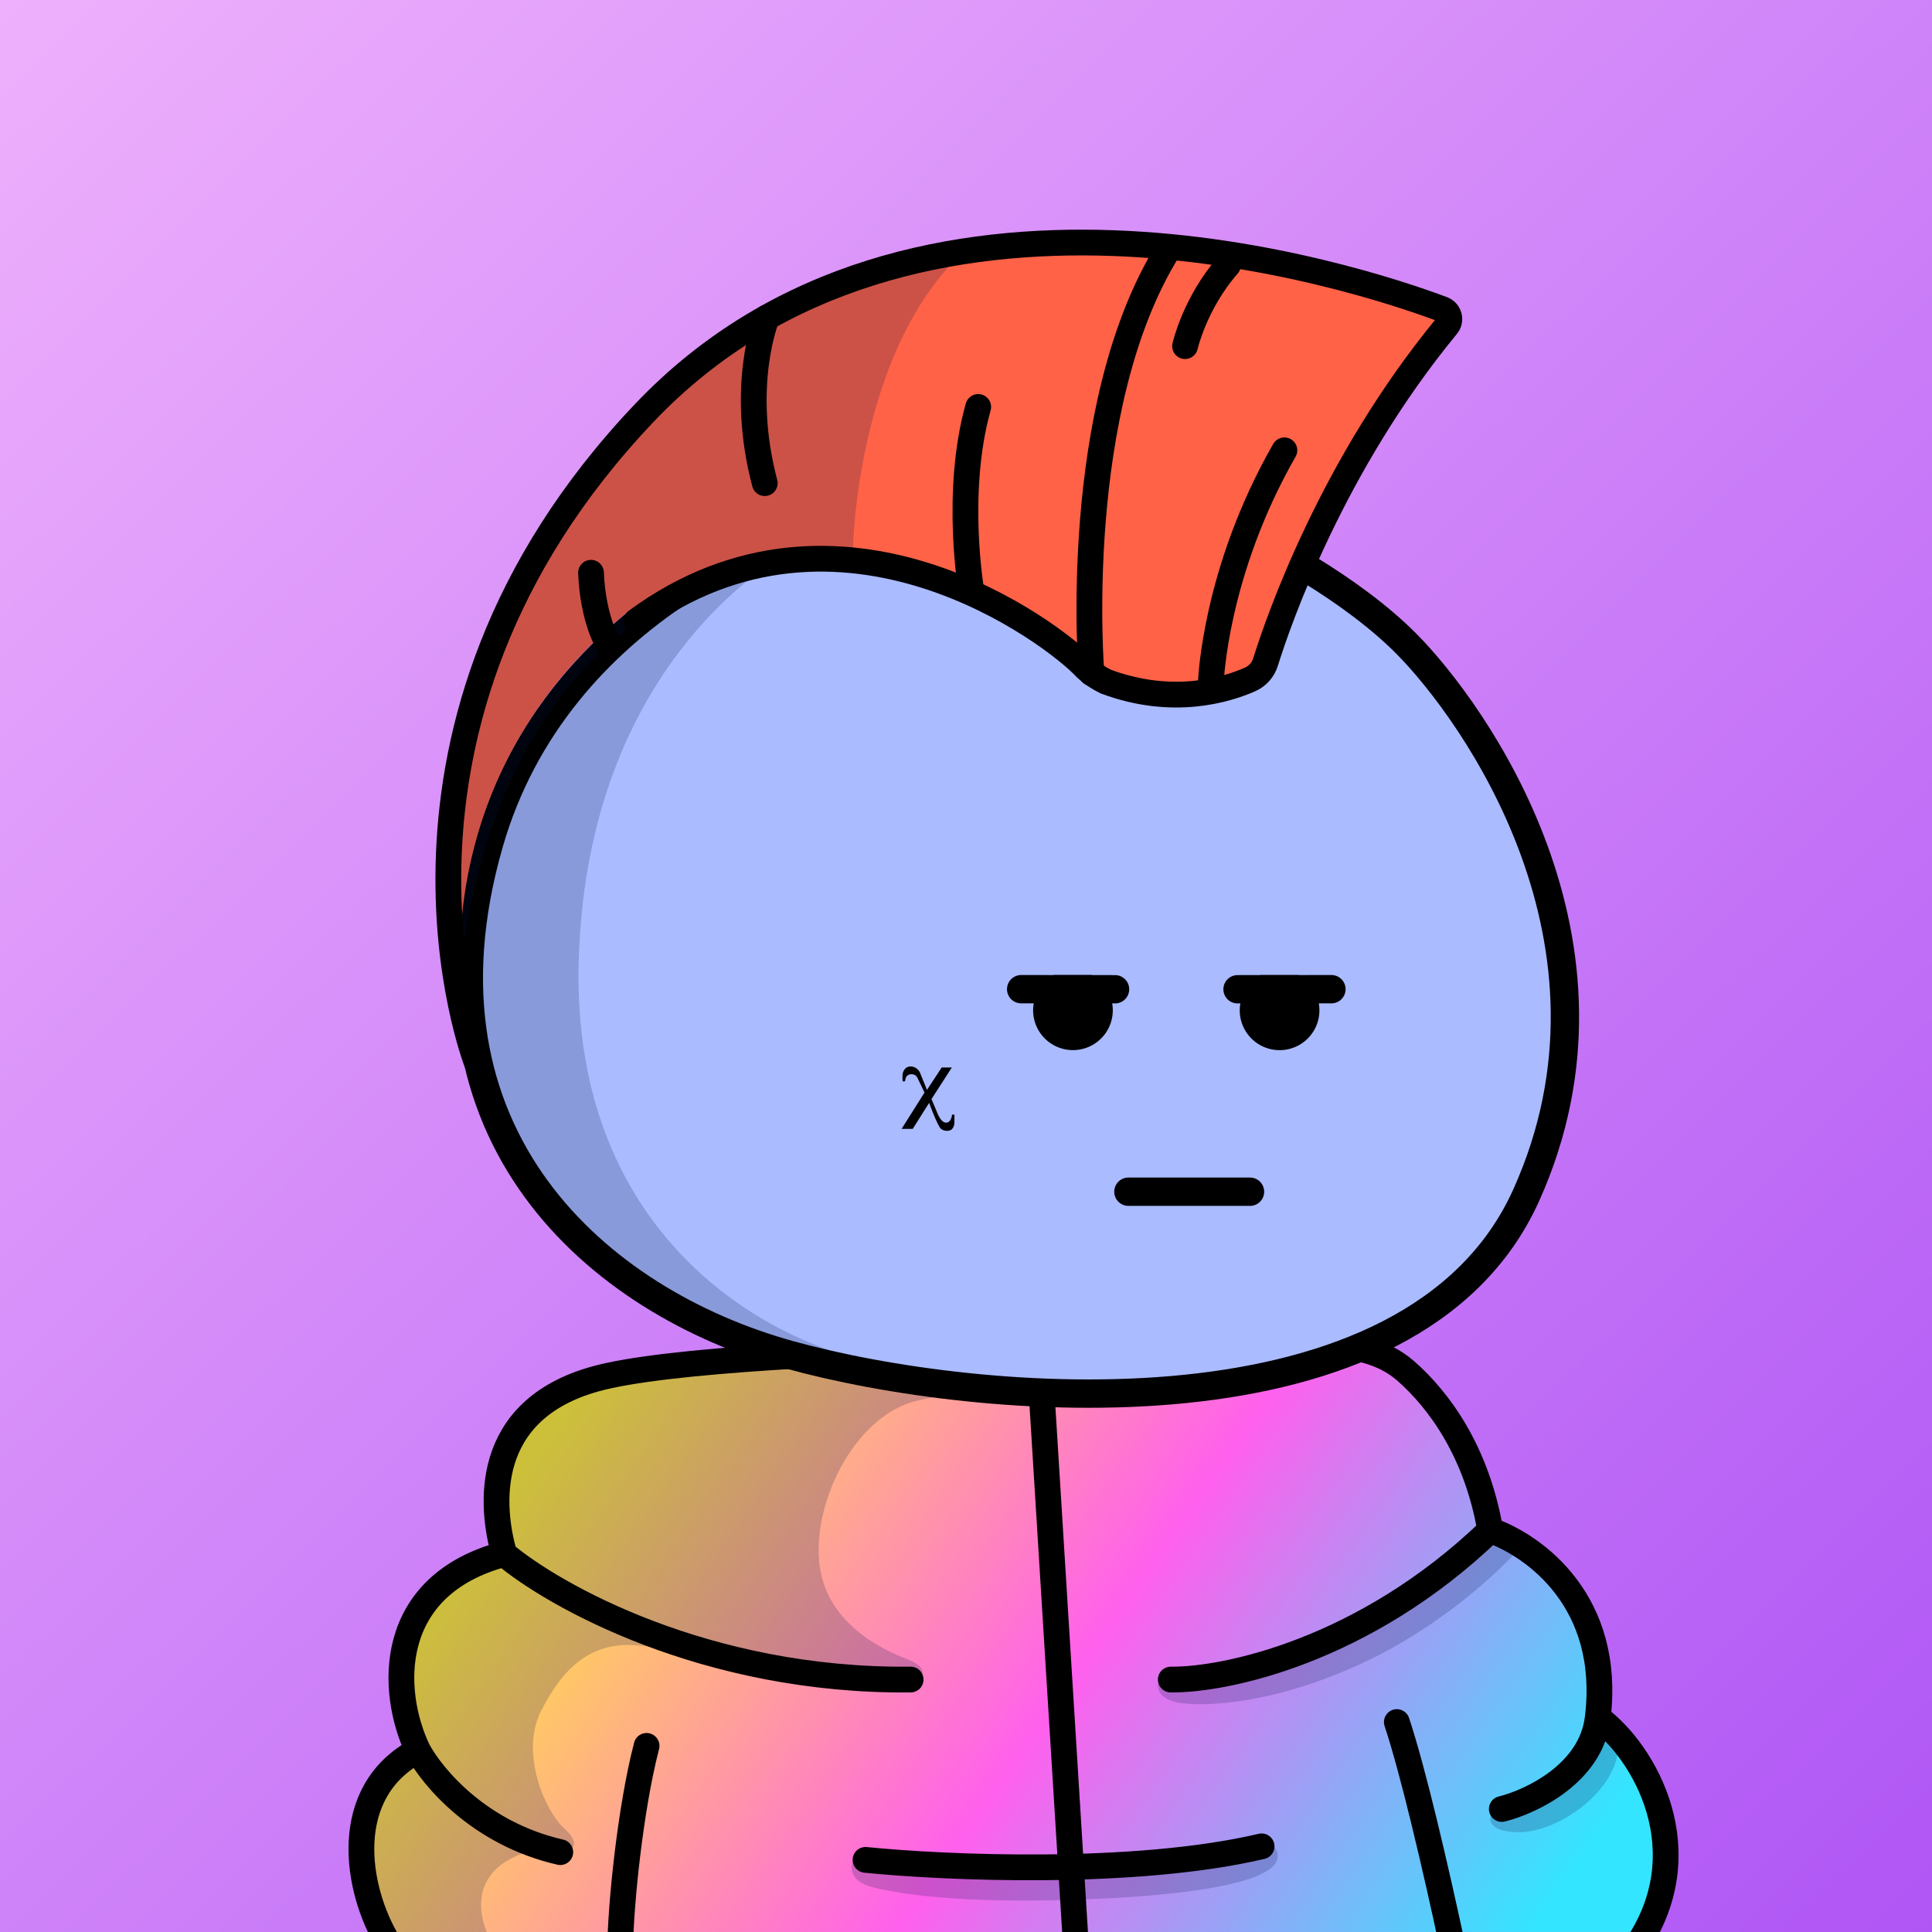
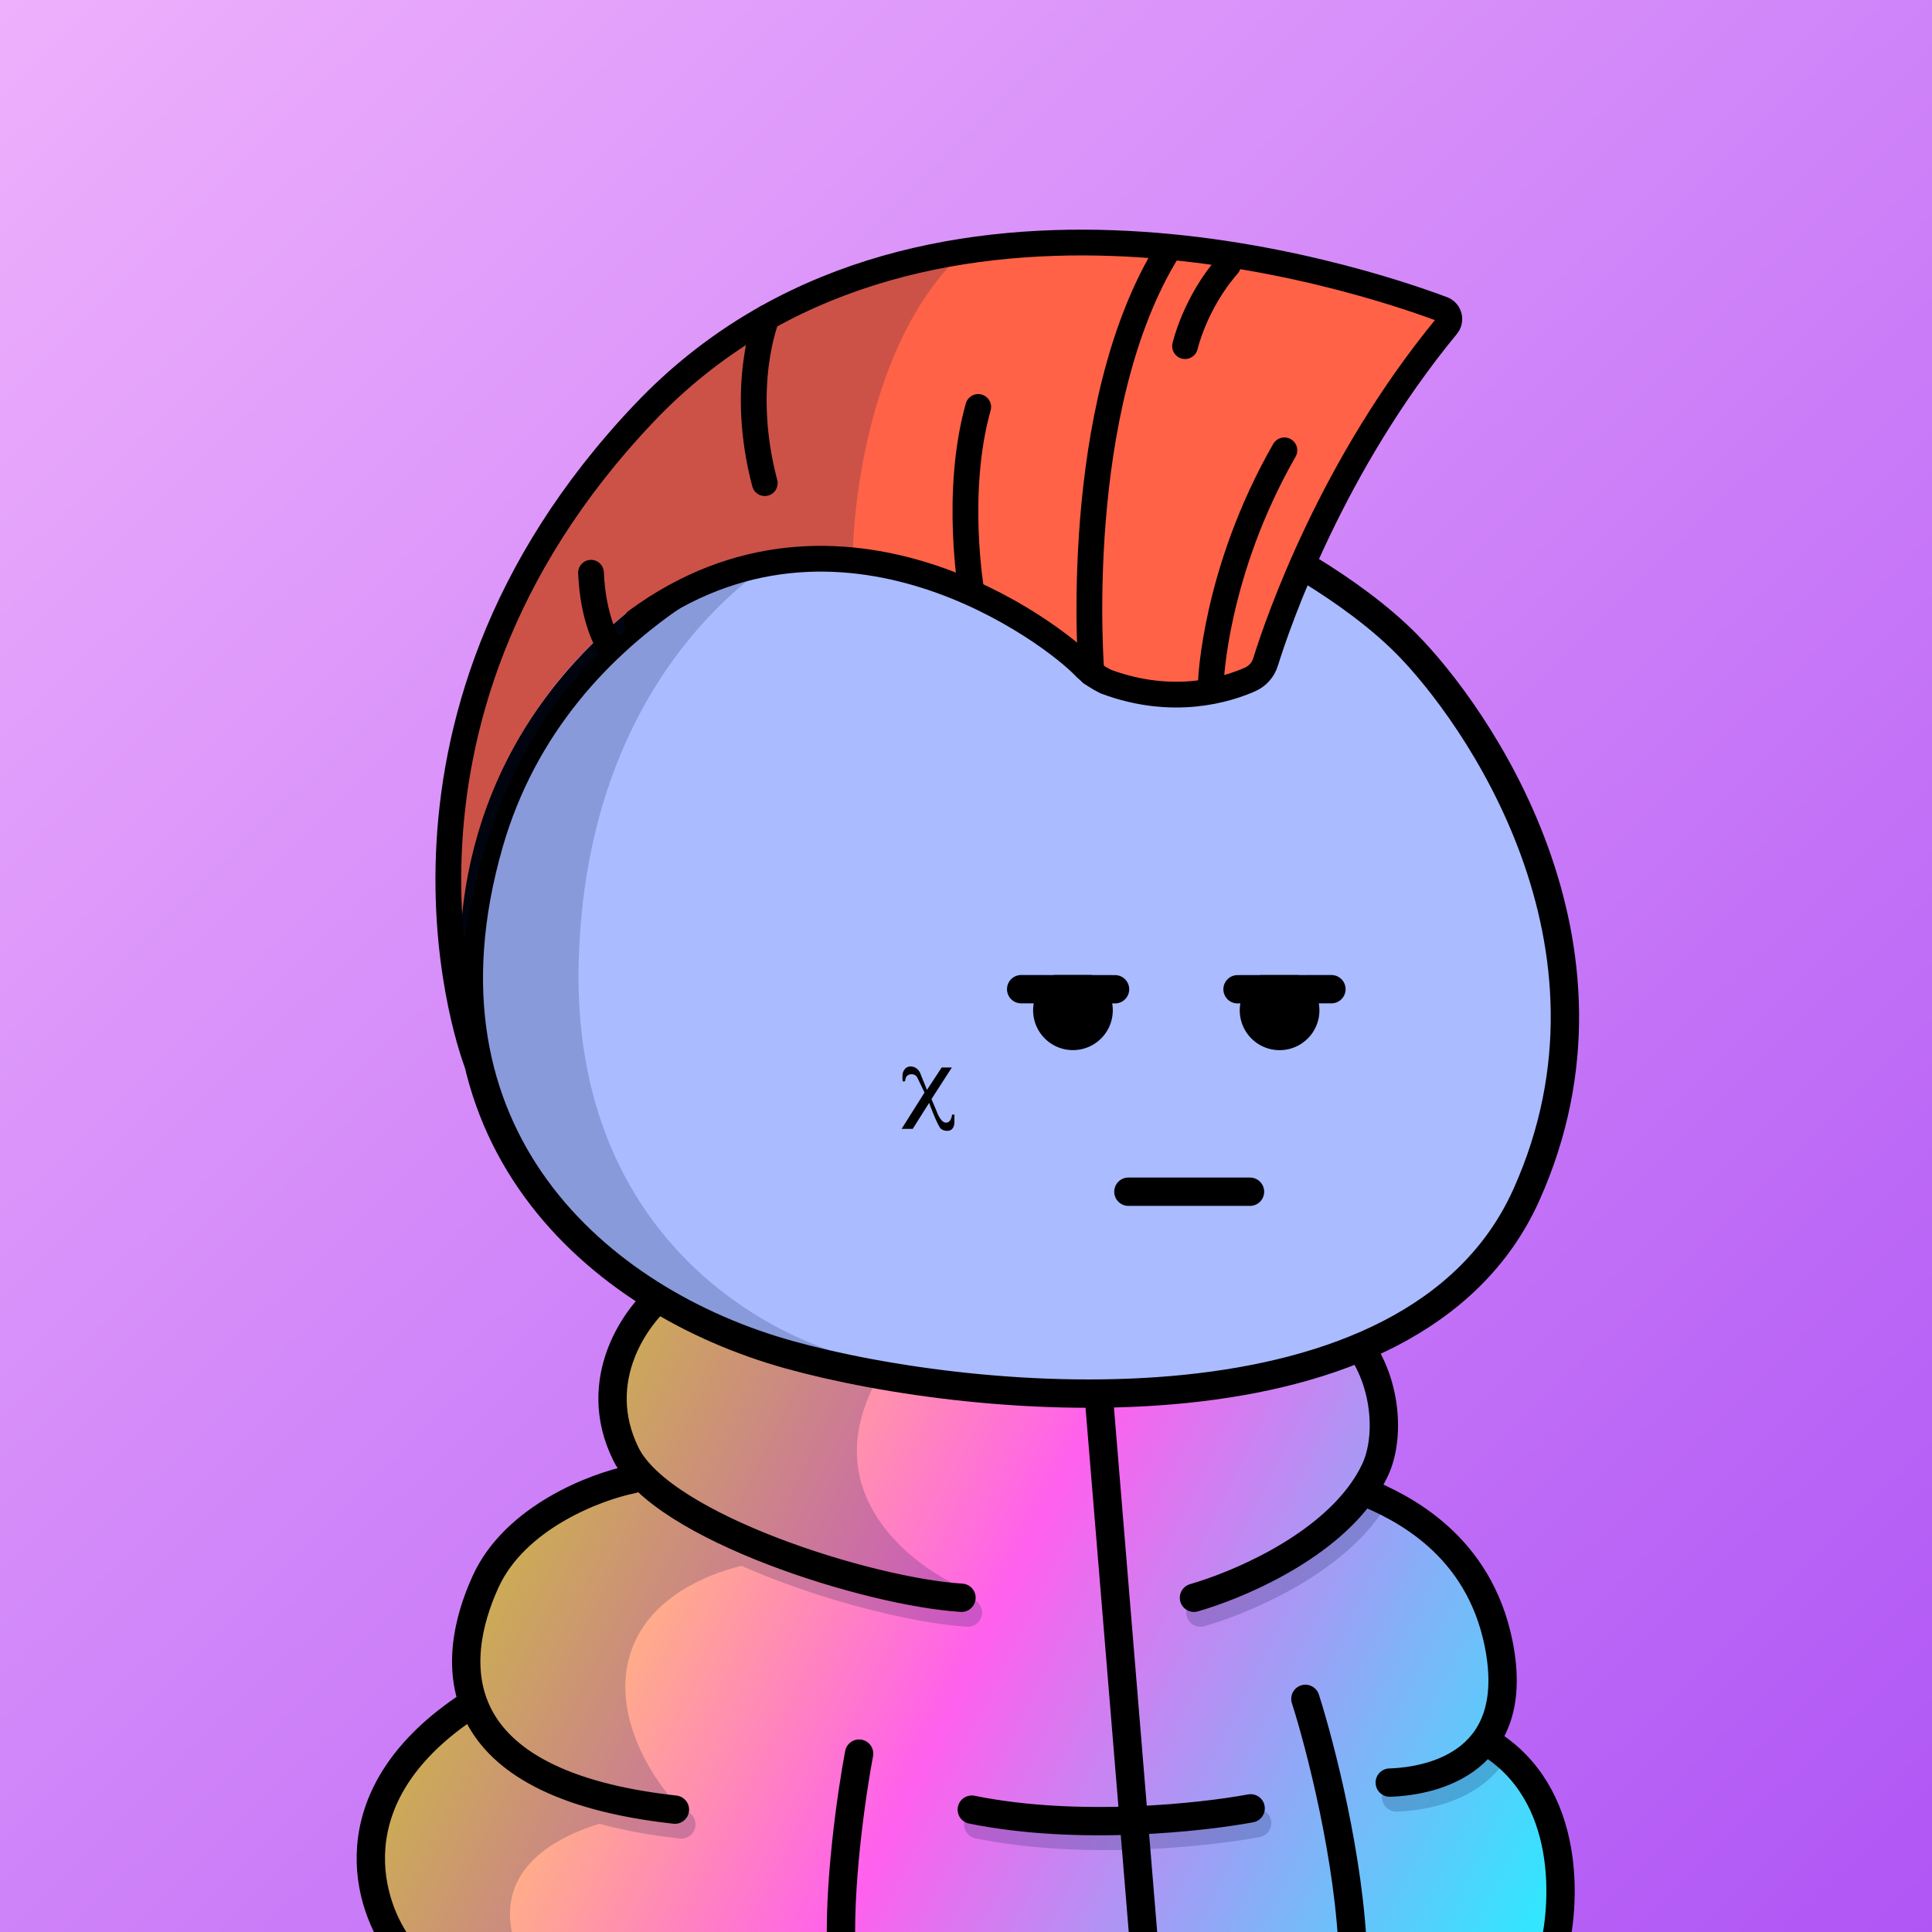
<svg xmlns="http://www.w3.org/2000/svg" preserveAspectRatio="xMidYMin meet" fill="none" viewBox="0 0 1500 1500">
  <g>
    <path fill="url(#prefix__paint0_linear_53_30461)" d="M0 0h1500v1500H0z" />
    <defs>
      <linearGradient id="prefix__paint0_linear_53_30461" x1="0" y1="0" x2="1500" y2="1533.5" gradientUnits="userSpaceOnUse">
        <stop stop-color="#EEB0FC" />
        <stop offset="1" stop-color="#AF55F5" />
      </linearGradient>
    </defs>
-     <g clip-path="url(#prefix__clip0_53_27868)">
-       <path d="M295.8 1500s-47.94-91.54 28.64-134.76c0 0-62-101.54 67.13-159.88 0 0-37.4-104.09 81.15-137.65 0 0 144.28-18.07 334.85-18.07 0 0 171.93-9.14 272.93 4.86 0 0 48.6 26.91 76.51 133.04 0 0 102.26 45.87 83.4 145.87 0 0 95.08 77.12 34 166.56l-978.61.03z" fill="url(#prefix__paint0_linear_53_27868)" />
-       <path d="M413.5 1436.5c-54 14.8-41.833 56.83-29 76H309c-8.833-12.83-26.5-48.1-26.5-86.5s29.667-63.33 44.5-71l-18-50c3.833-14.67 16.4-49.7 36-72.5 18.829-21.9 42.242-22.8 52.773-20.32-4.833-2.49-11.288-20.19-5.773-77.18 6-62 116.5-77.5 171-77.5l241.5-11 7 36c-17.167-2.17-61.1-4.2-99.5 5-48 11.5-80.5 77.5-76 125s48.5 68 69 76c16.4 6.4 11.5 13.67 7 16.5-49.667-3.83-159.1-14.1-199.5-24.5-50.5-13-74.5 13.5-92 47s3 79 17.5 92c11.6 10.4 7.5 15.67 4 17h-28.5zM678.5 1465.5c-20-4.8-18.667-17-15.5-22.5l169.5 1.5 157-10.5c19 28-73 38.5-157 41s-129-3.5-154-9.5zM913 1321.5c-15.2-3.6-15-12.83-13-17l49-6.5c2.333-3.33 20.5-12.3 74.5-21.5s109.83-61.5 131-86.5l25.5 11.5c-14.33 17-57.5 58.1-115.5 86.5-72.5 35.5-132.5 38-151.5 33.5zM1179.5 1422.5c-23.2 0-24-9.67-21.5-14.5 37.6-11.6 66.67-41.83 76.5-55.5 8.5-9.83 24.8-22.5 22 5.5-3.5 35-48 64.5-77 64.5z" fill="#001647" fill-opacity=".2" />
-       <path d="M1084.5 1337c12.33 37 29.5 110.3 43.5 175.5m-646.5 0c.333-32.83 7.7-107.6 20.5-157M301.5 1508.5c-25.5-42-37.6-117.3 23-149.5m0 0c-22-46-25-128.1 67-152.5m-67 152.5c11.333 20.83 47.5 64.6 110.5 79m-43.5-231.5c-10.5-36.17-17.4-111.6 71-136 53.112-14.66 199.972-21.87 344-24.82m-415 160.82c38.167 32.17 156.3 99.1 315.5 97.5m450-116c-10.37-60.53-39.49-100.92-65.94-123.9-17.73-15.41-41.66-19.79-65.15-19.96-61.49-.42-140.02-.09-219.41 1.54M1157 1188c35.17 12.5 94.3 55.9 83.5 145.5M1157 1188c-97.6 94-206 116.5-248 116m331.5 29.5c35.83 26.17 81.7 104.2 28.5 180m-28.5-180c-4.8 43.2-51.67 65.33-74.5 71m-330.5 109l-29-467.82M672 1444c61.333 6.17 208.7 12.7 307.5-10.5" stroke="#000" stroke-width="20" stroke-linecap="round" />
+     <g clip-path="url(#clip0_483_532)">
+       <path d="M366.5 1327.5C264.5 1394.3 286.333 1481.33 310 1516.5L1208 1510C1237.2 1434.8 1183.17 1369.33 1152.5 1346C1198.9 1256 1109.83 1182.17 1059.5 1156.5C1089.1 1116.1 1063.83 1061 1047.5 1038.5C819.5 1116.1 602.5 1048.83 522.5 1005.5C452.9 1045.5 475.833 1117.83 496 1149C358.8 1177.8 352.5 1280 366.5 1327.5Z" fill="url(#paint0_linear_483_532)" />
+       <path d="M1069.32 1160.2C1064.35 1156.71 1057.49 1157.91 1054 1162.88C1039.23 1183.91 1016.26 1201.27 992.35 1214.66C968.55 1227.99 944.65 1236.92 928.96 1241.44C923.12 1243.12 919.75 1249.21 921.43 1255.05C923.11 1260.89 929.2 1264.26 935.04 1262.58C952.15 1257.66 977.65 1248.11 1003.1 1233.85C1028.44 1219.66 1054.57 1200.33 1072 1175.52C1075.49 1170.55 1074.29 1163.69 1069.32 1160.2Z" fill="#001647" fill-opacity="0.2" />
+       <path d="M1164.1 1354.75C1159.24 1351.11 1152.34 1352.1 1148.7 1356.96C1133.03 1377.87 1104.14 1383.83 1083.64 1384.51C1077.57 1384.71 1072.81 1389.8 1073.01 1395.87C1073.21 1401.94 1078.3 1406.7 1084.37 1406.5C1106.4 1405.77 1144.34 1399.48 1166.31 1370.15C1169.95 1365.29 1168.97 1358.39 1164.1 1354.75Z" fill="#001647" fill-opacity="0.2" />
+       <path d="M974 1404.68C955.73 1408.06 923.06 1412.42 884.83 1413.9C846.05 1415.41 802.01 1413.94 761.7 1405.72C755.75 1404.51 749.94 1408.35 748.72 1414.3C747.51 1420.25 751.35 1426.06 757.3 1427.28C799.95 1435.98 845.9 1437.43 885.68 1435.89C924.97 1434.36 958.69 1429.89 978 1426.32C983.97 1425.21 987.92 1419.48 986.82 1413.5C985.72 1407.53 979.98 1403.58 974 1404.68Z" fill="#001647" fill-opacity="0.2" />
+       <path d="M526 1158.5L571 1186L615.26 1203.5L680 1225L731.5 1232.5L752.18 1235C707.21 1216.67 630.42 1157.5 683 1067.5L509.66 1009L484 1061.5L480 1115L501 1137.5L526 1158.5Z" fill="#001647" fill-opacity="0.2" />
+       <path d="M575.64 1215.68C588.5 1221.37 601.86 1226.63 615.26 1231.41C664.47 1248.96 716.66 1260.84 750.81 1262.98C756.87 1263.36 762.1 1258.75 762.48 1252.69C762.86 1246.63 758.25 1241.41 752.19 1241.03C720.76 1239.07 670.68 1227.82 622.65 1210.7C574.19 1193.42 530.41 1171.05 509.66 1148.1C505.59 1143.59 498.63 1143.24 494.12 1147.32C493.29 1148.07 492.61 1148.91 492.06 1149.82L491.49 1149.51L400.99 1186.01L372.99 1242.51L360.99 1305.51L372.66 1327.65C371.89 1327.77 371.12 1327.97 370.37 1328.26L363.99 1321.01L321.49 1356.01L287 1432L300.5 1513H401C381.17 1457.08 423.35 1428.94 465.37 1415.96C483.49 1420.94 504.21 1424.83 527.79 1427.43C533.83 1428.1 539.26 1423.74 539.93 1417.7C540.6 1411.66 536.24 1406.23 530.2 1405.56C520.59 1404.5 511.58 1403.23 503.1 1401.77L493.44 1398.36L525.99 1401.49C506.16 1380.99 471.49 1327.59 491.49 1277.99C506.17 1241.57 544.58 1223.41 575.63 1215.67L575.64 1215.68Z" fill="#001647" fill-opacity="0.2" />
+       <path d="M1013.5 1319C1024.83 1354.33 1048.1 1443.9 1050.5 1519.5M667 1361.5C661.166 1392.33 650.3 1467.1 653.5 1519.5M1205 1519.5C1216 1480.17 1221.2 1391.6 1154 1352M1079 1384C1114 1382.83 1181.89 1367 1163.5 1276C1148.04 1199.52 1089.25 1170.37 1058 1157.7M926.999 1240.5C959.802 1231.06 1025.8 1203.54 1058 1157.7M1058 1157.7C1061.62 1152.53 1064.82 1147.13 1067.5 1141.5C1080.32 1114.5 1076.3 1065.5 1047.5 1035.5C1019.19 1047.48 944.091 1070.65 852.5 1076.66M746.499 1240.5C674.499 1236 514.065 1185.63 485.999 1129C457.5 1071.5 493.833 1020 517.999 1002C574.999 1028.17 715.399 1080 820.999 1078C831.68 1077.8 842.194 1077.34 852.5 1076.66M491 1148.5C462.5 1154.17 399.8 1178 377 1228C348.5 1290.5 343 1385 524 1405M311.5 1513.5C285.667 1480.17 259.201 1396.2 360 1327M852.5 1076.66L880.255 1413.39M880.255 1413.39L889 1519.5M880.255 1413.39C919.011 1411.89 952.211 1407.48 971 1404M880.255 1413.39C840.971 1414.92 795.978 1413.46 754.5 1405" stroke="black" stroke-width="22" stroke-linecap="round" />
    </g>
    <defs>
-       <linearGradient id="prefix__paint0_linear_53_27868" x1="461" y1="1064" x2="1157" y2="1546" gradientUnits="userSpaceOnUse">
+       <linearGradient id="paint0_linear_483_532" x1="382.112" y1="1048.46" x2="1207.91" y2="1454.63" gradientUnits="userSpaceOnUse">
        <stop stop-color="#FFEB37" />
-         <stop offset=".522" stop-color="#FF60ED" />
+         <stop offset="0.479" stop-color="#FF60ED" />
        <stop offset="1" stop-color="#33E5FF" />
      </linearGradient>
-       <clipPath id="prefix__clip0_53_27868">
-         <path fill="#fff" d="M0 0h1500v1500H0z" />
+       <clipPath id="clip0_483_532">
+         <rect width="1500" height="1500" fill="white" />
      </clipPath>
    </defs>
    <g clip-path="url(#clip0_497_1194)">
      <path d="M379.667 654.812C432.345 471.574 618.472 401.981 699.114 390.653C740.985 382.718 849.655 375.215 949.364 408.675C980 418.956 1049.88 457.388 1091.92 499.818C1144.47 552.856 1272.97 732.052 1185.05 927.725C1097.12 1123.4 758.414 1092.29 612.749 1051.82C464.472 1010.63 314.48 881.563 379.667 654.812Z" fill="#AABBFF" />
      <path d="M449.293 747.204C454.734 531.068 585.306 432.345 649.911 410C432.292 459.565 365.296 655.455 364 747.204C377.99 984.871 584.496 1053.43 681 1058C601.498 1044.46 443.853 963.339 449.293 747.204Z" fill="#001647" fill-opacity="0.2" />
      <path d="M379.667 654.812C432.345 471.574 618.472 401.981 699.114 390.653C740.985 382.718 849.655 375.215 949.364 408.675C980 418.956 1049.88 457.388 1091.92 499.818C1144.47 552.856 1272.97 732.052 1185.05 927.725C1097.12 1123.4 758.414 1092.29 612.749 1051.82C464.472 1010.63 314.48 881.563 379.667 654.812Z" stroke="black" stroke-width="22" stroke-linecap="round" />
    </g>
    <defs>
      <clipPath id="prefix__clip0_299_662">
        <path fill="#fff" d="M0 0h1500v1500H0z" />
      </clipPath>
    </defs>
    <g clip-path="url(#clip0_624_3204)">
      <path d="M876.086 925.246H970.499" stroke="black" stroke-width="22" stroke-linecap="round" />
      <path d="M865.708 768.06L844.448 768.047L821.695 768.027L792.828 768" stroke="black" stroke-width="22" stroke-linecap="round" />
      <path d="M850.019 773.927C852.061 777.245 853.087 781.09 852.968 784.985C852.85 788.88 851.593 792.655 849.352 795.844C847.112 799.032 843.986 801.494 840.361 802.925C836.737 804.357 832.772 804.695 828.958 803.897C825.143 803.1 821.646 801.202 818.898 798.439C816.15 795.676 814.273 792.168 813.497 788.349C812.721 784.53 813.081 780.567 814.533 776.951C815.985 773.334 818.464 770.223 821.665 768H844.419C846.675 769.567 848.582 771.585 850.019 773.927Z" fill="black" stroke="black" stroke-width="22" stroke-linecap="round" />
      <path d="M1033.71 768L1004.83 768.027L982.081 768.047L960.828 768.06" stroke="black" stroke-width="22" stroke-linecap="round" />
      <path d="M976.506 773.926C974.456 777.243 973.423 781.087 973.536 784.985C973.648 788.882 974.9 792.661 977.138 795.854C979.376 799.047 982.5 801.513 986.125 802.949C989.75 804.385 993.716 804.726 997.533 803.931C1001.35 803.136 1004.85 801.24 1007.6 798.476C1010.35 795.713 1012.23 792.203 1013.01 788.383C1013.78 784.562 1013.42 780.597 1011.97 776.979C1010.52 773.361 1008.04 770.248 1004.83 768.026H982.079C979.837 769.59 977.94 771.598 976.506 773.926Z" fill="black" stroke="black" stroke-width="22" stroke-linecap="round" />
    </g>
    <defs>
      <clipPath id="clip0_624_3204">
        <rect width="1500" height="1500" fill="white" />
      </clipPath>
    </defs>
    <g clip-path="url(#clip0_911_278)">
      <path d="M741 865.42V871.56C741.01 872.669 740.781 873.767 740.33 874.78C739.07 877.64 736.99 877.78 736.99 877.78C735.893 878.033 734.754 878.046 733.651 877.818C732.548 877.59 731.507 877.127 730.6 876.46C727.96 874.35 721.36 856.25 721.36 856.25L708.65 876.46H700L717.8 848.25L712.21 836.66C711.84 835.888 711.265 835.233 710.547 834.767C709.828 834.301 708.996 834.043 708.14 834.02H708C707.225 833.94 706.442 834.054 705.721 834.351C705.001 834.647 704.365 835.118 703.87 835.72C702.98 836.61 702.66 839.5 702.66 839.5L700.88 839.63C700.634 837.881 700.59 836.109 700.75 834.35C700.862 833.001 701.324 831.705 702.09 830.59C702.61 829.783 703.325 829.12 704.169 828.664C705.014 828.208 705.96 827.972 706.92 827.98C708.535 827.979 710.11 828.479 711.43 829.41C712.762 830.35 713.801 831.646 714.43 833.15L719.69 846.2L731.13 828.8H739L723.2 853.31L727.14 862.63C727.14 862.63 730.14 871.63 734.45 871.63C738.76 871.63 739.16 865.41 739.16 865.41L741 865.42Z" fill="black" />
    </g>
    <defs>
      <clipPath id="clip0_911_278">
        <rect width="1500" height="1500" fill="white" />
      </clipPath>
    </defs>
    <g clip-path="url(#clip0_771_645)">
      <path d="M863.993 527.644C890.69 533.234 953.2 543.468 977.668 523.094L1014.69 433.323L1073.2 323.725L1125.02 252.017C1125.02 252.017 1152.13 228.431 1038.06 213.369C923.981 198.307 867.998 187.656 867.998 187.656C867.998 187.656 682.771 166.635 549.728 276.66C416.686 386.684 363.177 542.213 363.177 542.213C363.177 542.213 337.135 691.713 357.999 753.5C357.999 753.5 341.001 591 490.792 472.221L501.17 475.384L603.985 437.979L697.981 441.573L810.812 485.642L842.989 516.524C848.813 522.121 856.09 525.973 863.993 527.644Z" fill="#FF6247" />
      <path d="M742.504 200.999C676.904 266.599 661.503 387.666 662.003 439.999L625.003 434.5L571.003 446L499.003 479C383.499 562.5 364.503 699.667 357.503 751.5L343.503 659.5L360.003 560.5L396.003 466.5C421.169 416.5 492.403 304.699 576.003 257.499C659.603 210.299 721.837 200.166 742.504 200.999Z" fill="#001647" fill-opacity="0.2" />
      <path d="M370.001 824.5C370.001 824.5 269.087 563.97 500.28 320.562C709.101 100.723 1055 215.728 1119.97 240.074C1121.19 240.539 1122.28 241.281 1123.16 242.241C1124.03 243.209 1124.65 244.367 1124.99 245.623C1125.32 246.881 1125.35 248.2 1125.07 249.47C1124.79 250.741 1124.21 251.926 1123.38 252.928C1034.34 361.043 992.774 481.265 982.543 514.053C981.611 517.023 980.059 519.76 977.991 522.086C975.922 524.406 973.381 526.257 970.538 527.514C952.612 535.457 910.698 548.623 858.575 529.192C851.513 525.552 848.335 523.515 843.096 518.725C818.258 491.807 652.217 366.136 494.165 482.174" stroke="black" stroke-width="20" stroke-miterlimit="10" stroke-linecap="round" />
      <path d="M847.383 522.595C847.383 522.595 830.394 316.415 907.33 193.397" stroke="black" stroke-width="20" stroke-miterlimit="10" stroke-linecap="round" />
      <path d="M940.167 529.066C940.167 529.066 943.119 444.066 997.197 349.634" stroke="black" stroke-width="20" stroke-miterlimit="10" stroke-linecap="round" />
      <path d="M754.269 459.828C754.269 459.828 740.725 382.776 759.48 315.96" stroke="black" stroke-width="20" stroke-miterlimit="10" stroke-linecap="round" />
      <path d="M595.363 246.497C595.363 246.497 573.599 298.854 593.754 375.109" stroke="black" stroke-width="20" stroke-miterlimit="10" stroke-linecap="round" />
      <path d="M920.072 268.739C920.072 268.739 927.639 235.29 953.389 205.827" stroke="black" stroke-width="20" stroke-miterlimit="10" stroke-linecap="round" />
      <path d="M472.246 499.854C472.246 499.854 460.444 481.715 458.858 444.683" stroke="black" stroke-width="20" stroke-miterlimit="10" stroke-linecap="round" />
    </g>
    <defs>
      <clipPath id="clip0_771_645">
        <rect width="1500" height="1500" fill="white" />
      </clipPath>
    </defs>
  </g>
</svg>
